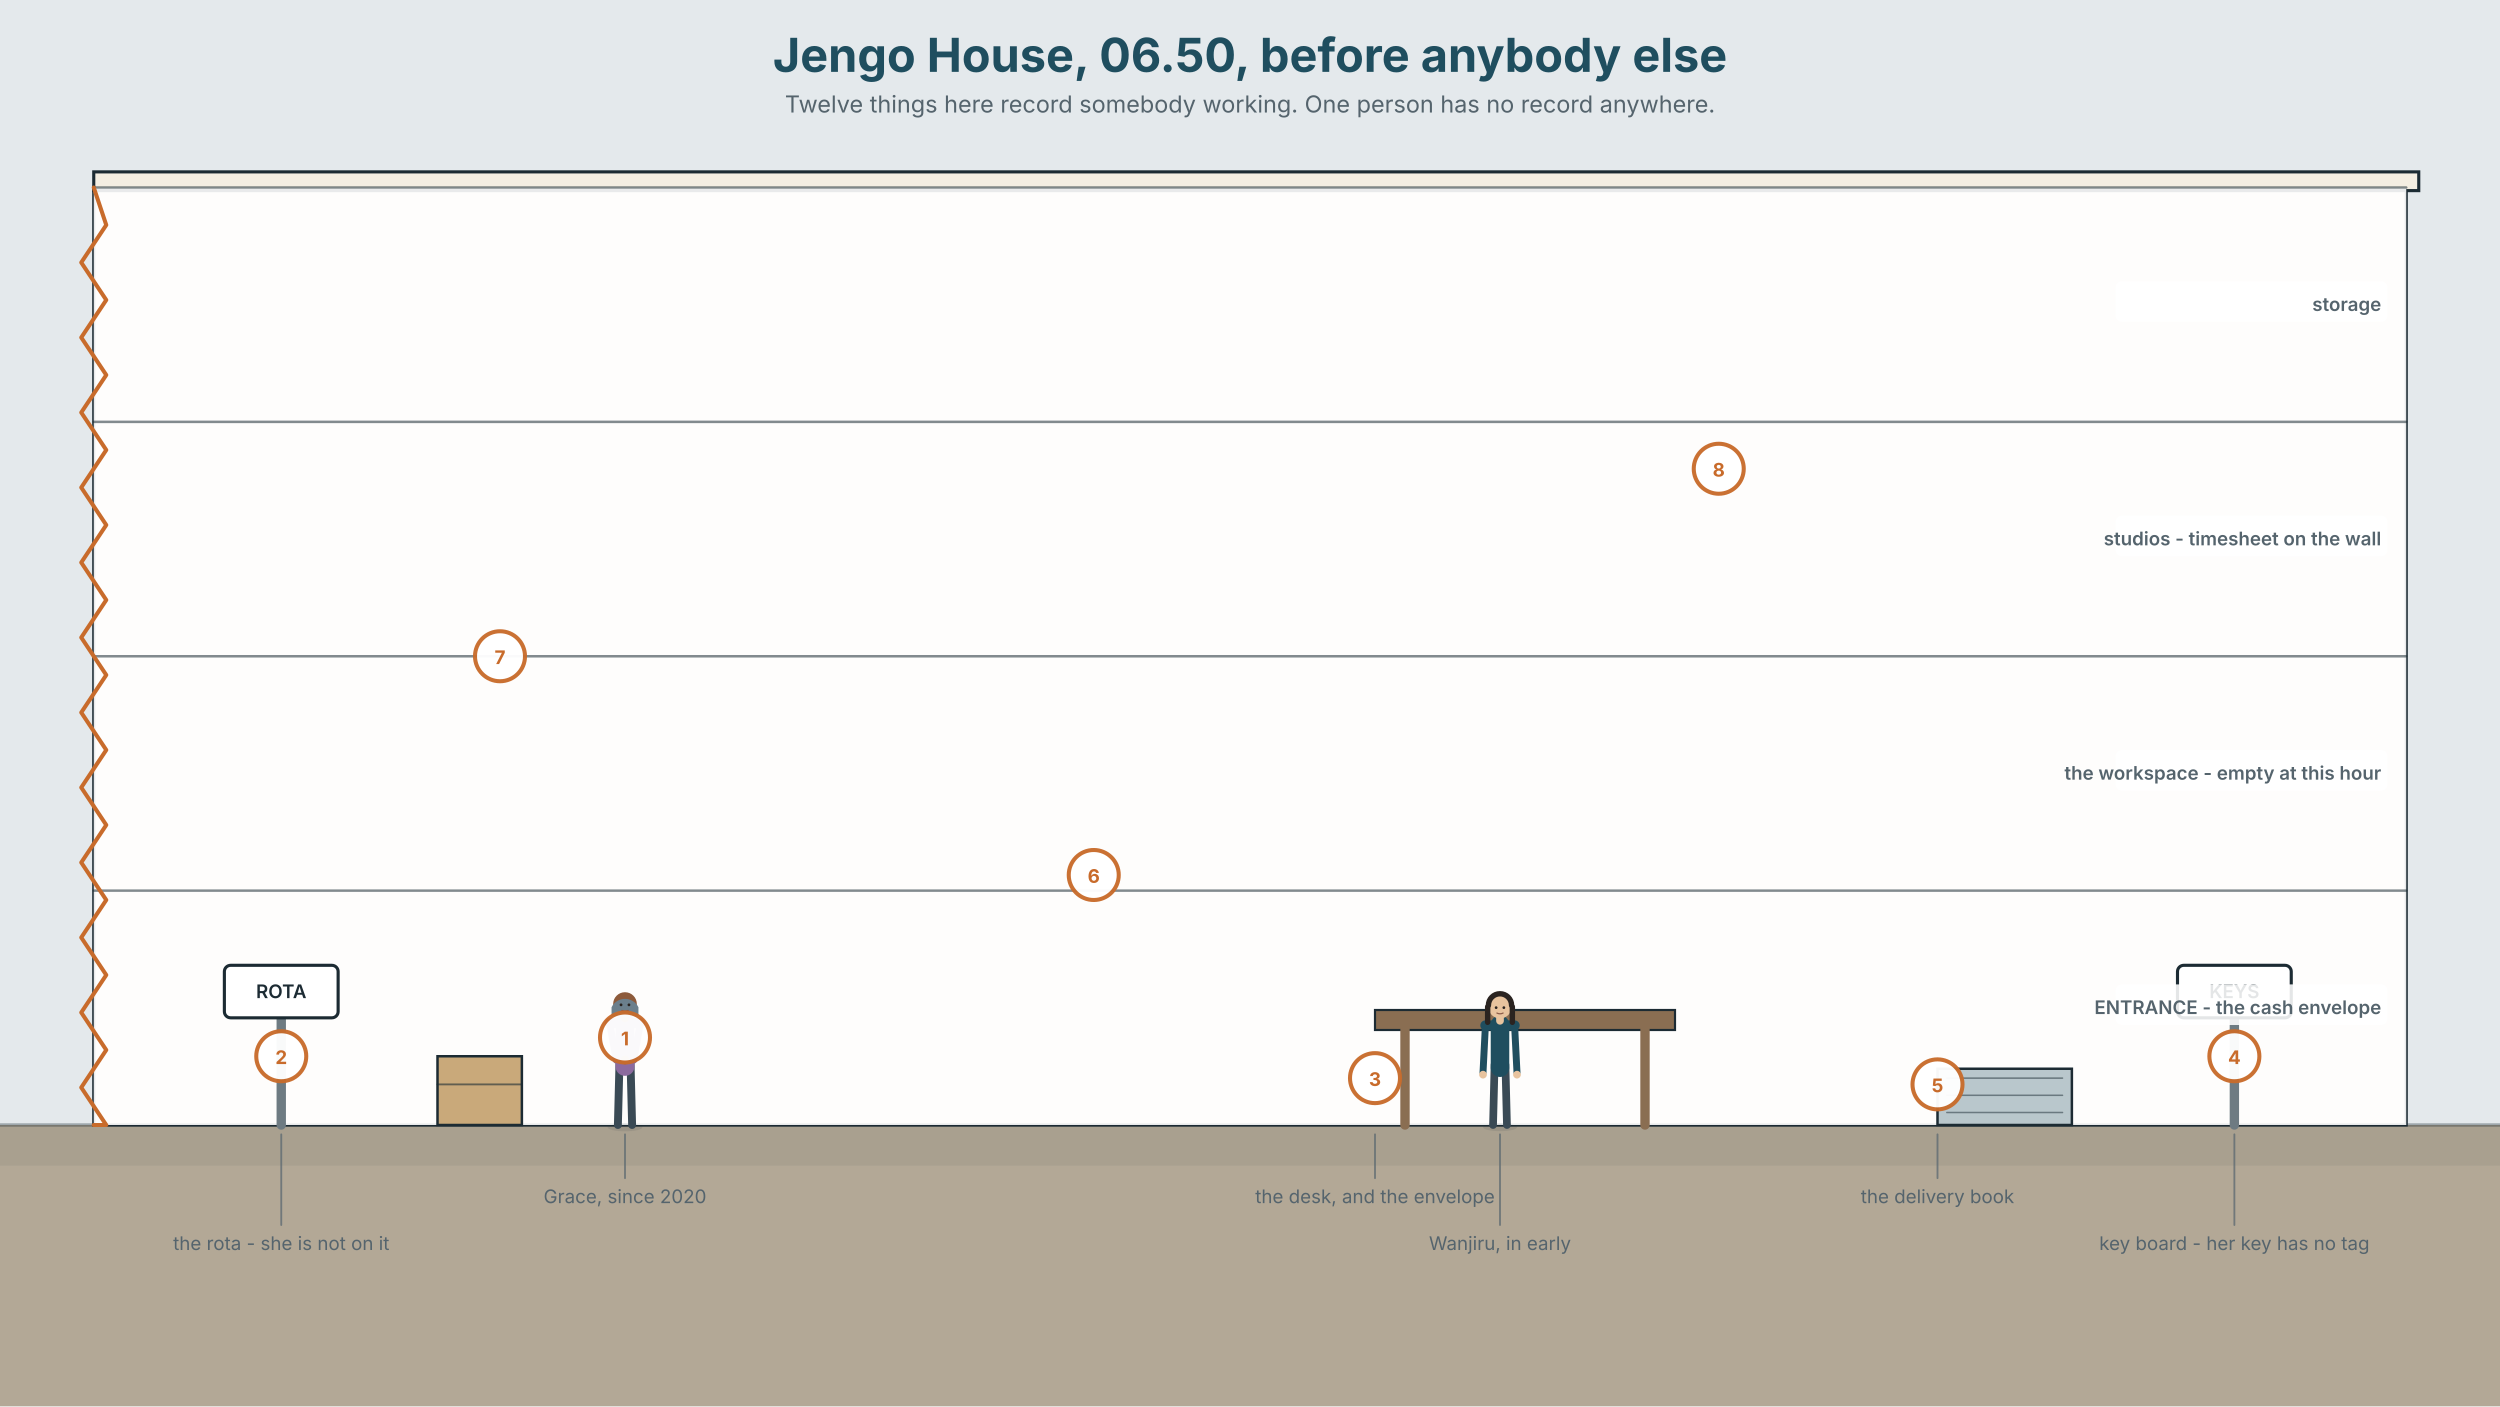
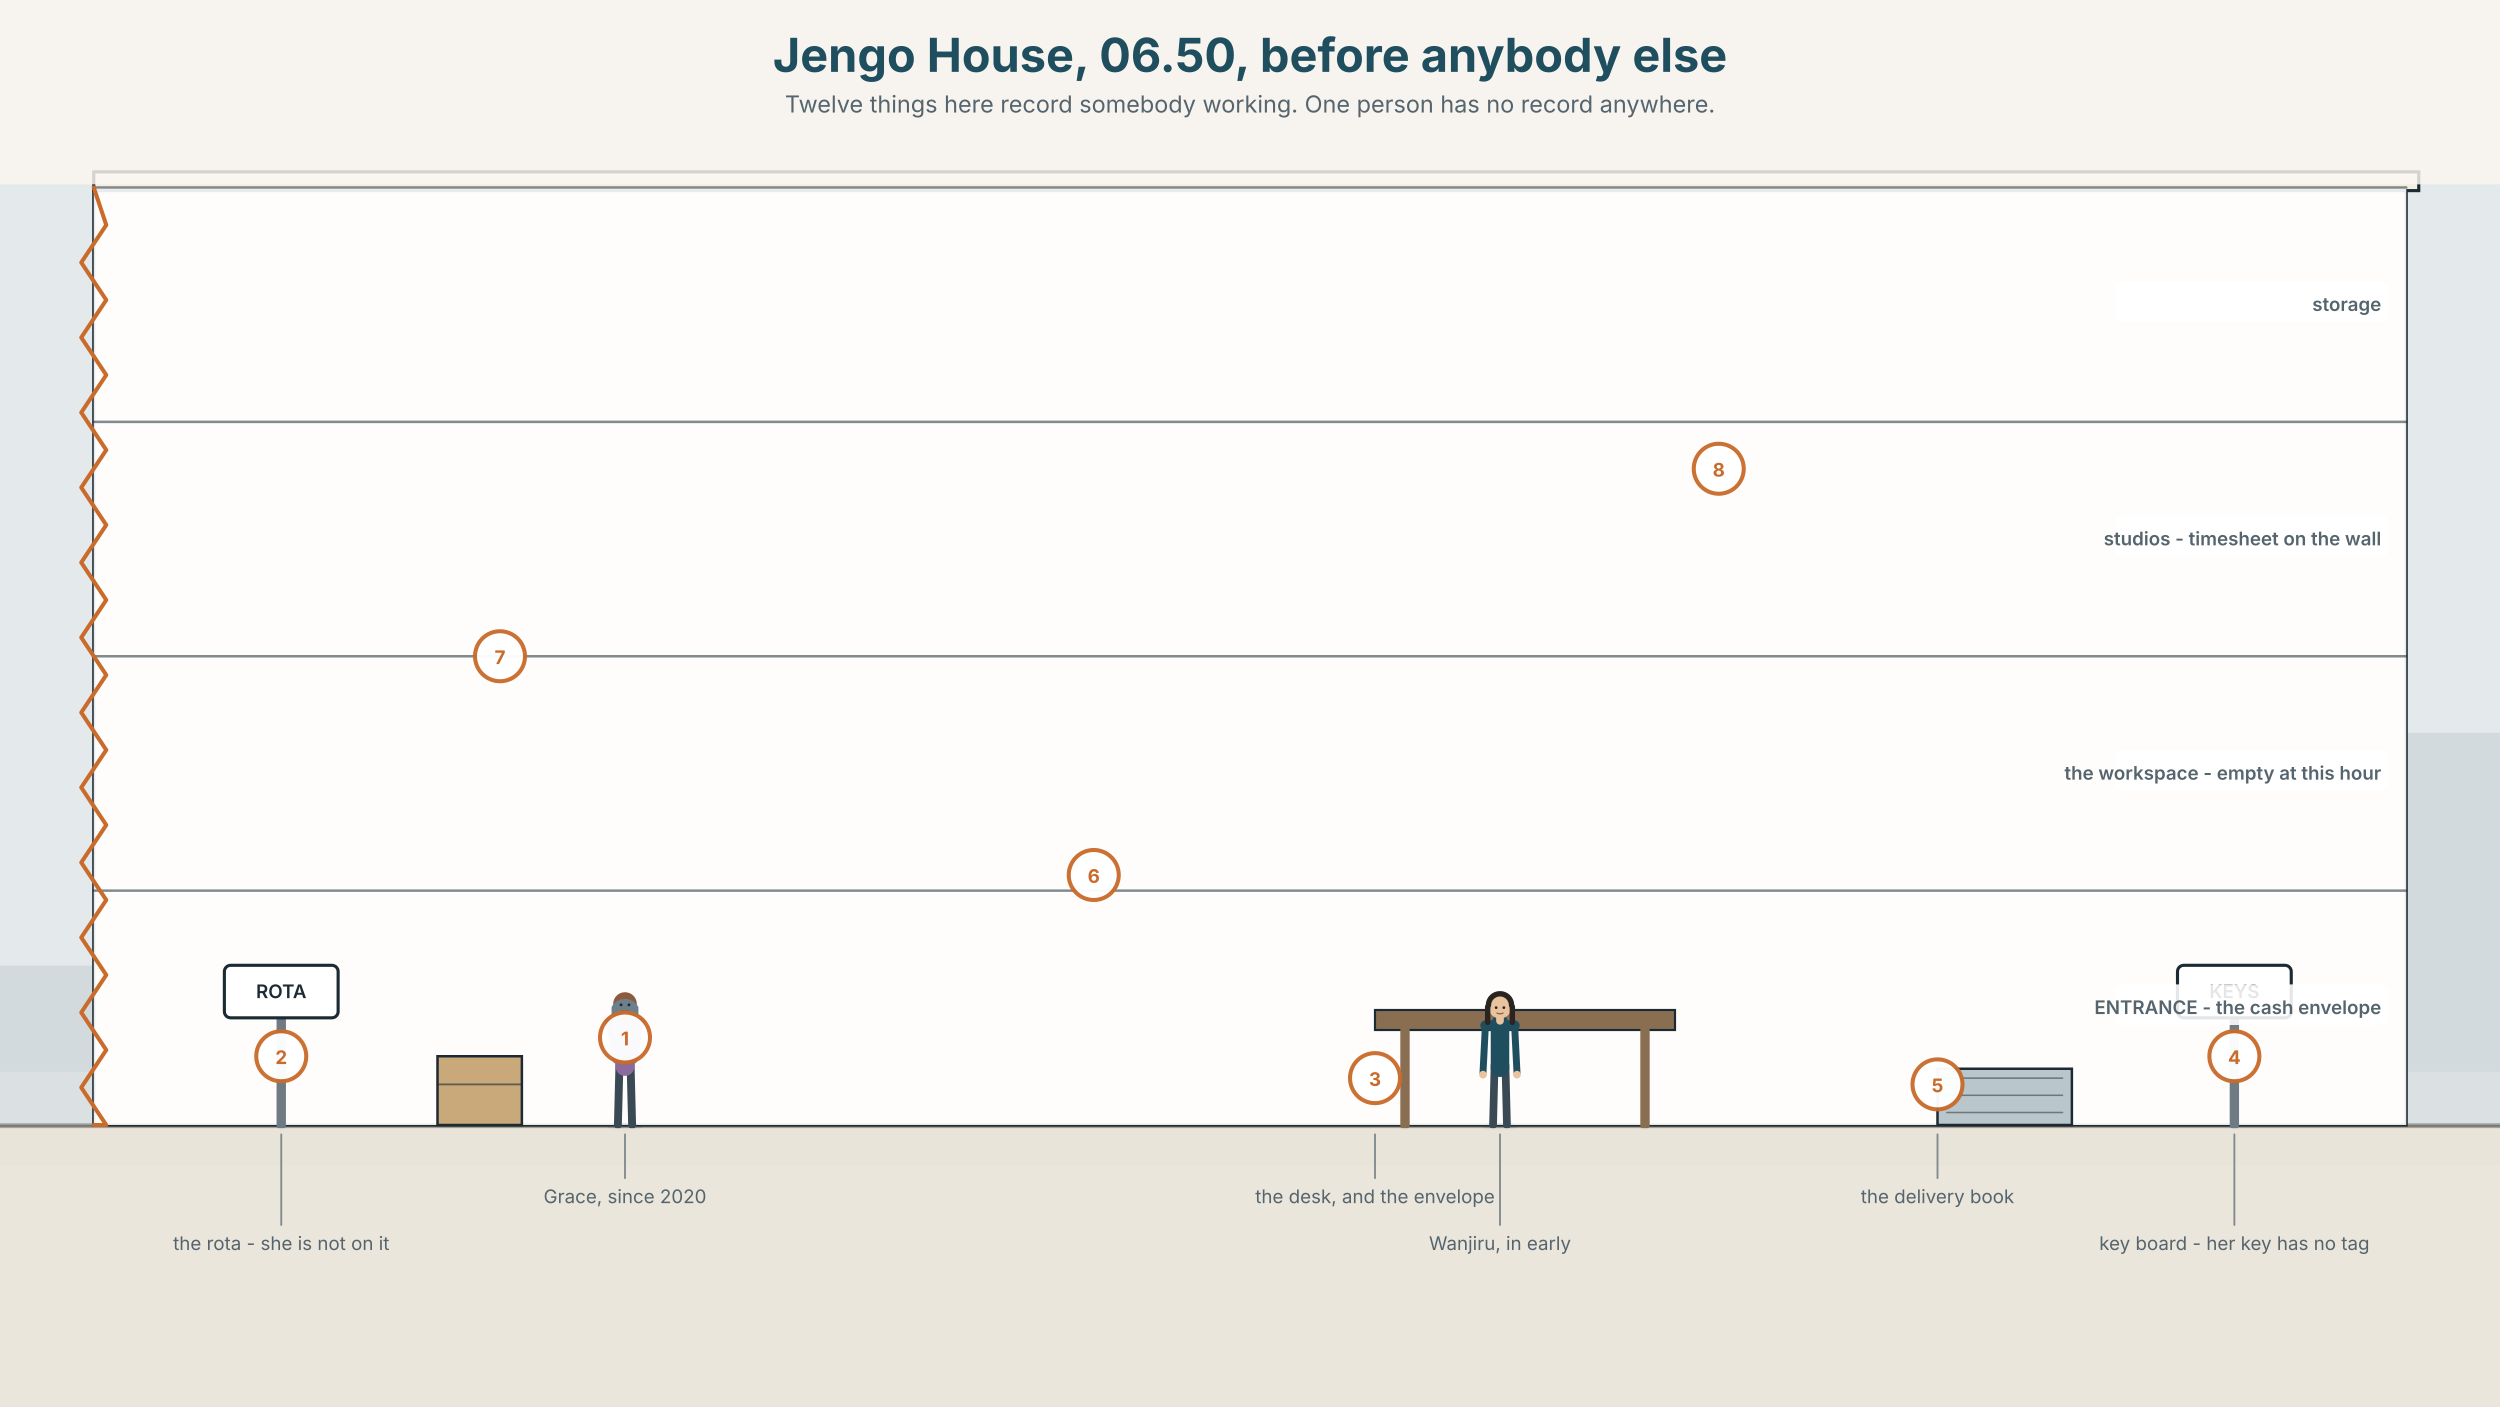
<svg xmlns="http://www.w3.org/2000/svg" width="1600" height="900" viewBox="0 0 1600 900">
  <g id="00_ground">
    <rect x="0" y="0" width="1600" height="900" rx="0" fill="#FBF7F0" />
  </g>
  <g id="10_context">
    <rect x="0" y="0" width="1600" height="720" rx="0" fill="#E4E9EC" />
+     <rect x="-40" y="618" width="203" height="102" rx="0" fill="#1C2B33" stroke="none" stroke-width="1.5" opacity="0.085" />
+     <rect x="184" y="556" width="196" height="164" rx="0" fill="#1C2B33" stroke="none" stroke-width="1.5" opacity="0.085" />
+     <rect x="408" y="494" width="189" height="226" rx="0" fill="#1C2B33" stroke="none" stroke-width="1.5" opacity="0.085" />
+     <rect x="455.25" y="478" width="56.7" height="16" rx="0" fill="#1C2B33" stroke="none" stroke-width="1.5" opacity="0.085" />
+     <rect x="632" y="432" width="182" height="288" rx="0" fill="#1C2B33" stroke="none" stroke-width="1.5" opacity="0.085" />
+     <rect x="856" y="655" width="175" height="65" rx="0" fill="#1C2B33" stroke="none" stroke-width="1.5" opacity="0.085" />
+     <rect x="1080" y="593" width="168" height="127" rx="0" fill="#1C2B33" stroke="none" stroke-width="1.5" opacity="0.085" />
+     <rect x="1122.0" y="577" width="50.4" height="16" rx="0" fill="#1C2B33" stroke="none" stroke-width="1.5" opacity="0.085" />
+     <rect x="1264" y="531" width="161" height="189" rx="0" fill="#1C2B33" stroke="none" stroke-width="1.5" opacity="0.085" />
+     <rect x="1448" y="469" width="154" height="251" rx="0" fill="#1C2B33" stroke="none" stroke-width="1.5" opacity="0.085" />
+     <rect x="1632" y="407" width="147" height="313" rx="0" fill="#1C2B33" stroke="none" stroke-width="1.5" opacity="0.085" />
+     <rect x="1668.75" y="391" width="44.1" height="16" rx="0" fill="#1C2B33" stroke="none" stroke-width="1.5" opacity="0.085" />
+     <rect x="0" y="686" width="1600" height="34" rx="0" fill="#E4E9EC" opacity="0.45" />
    <rect x="0" y="720" width="1600" height="180" rx="0" fill="#B3A896" />
    <rect x="0" y="720" width="1600" height="26" rx="0" fill="#1C2B33" opacity="0.07" />
    <line x1="0" y1="720" x2="1600" y2="720" stroke="#1C2B33" stroke-width="2.2" stroke-linecap="round" opacity="0.35" />
    <rect x="60" y="120" width="1480" height="600" rx="0" fill="#F4EEE2" stroke="#1C2B33" stroke-width="2" />
    <rect x="60" y="110" width="1488" height="12" rx="0" fill="#F4EEE2" stroke="#1C2B33" stroke-width="2" />
    <rect x="60" y="120" width="1480" height="600" rx="0" fill="#FFFFFF" opacity="0.9" />
    <line x1="60" y1="120" x2="1540" y2="120" stroke="#1C2B33" stroke-width="1.6" stroke-linecap="round" opacity="0.55" />
    <line x1="60" y1="270" x2="1540" y2="270" stroke="#1C2B33" stroke-width="1.6" stroke-linecap="round" opacity="0.55" />
    <line x1="60" y1="420" x2="1540" y2="420" stroke="#1C2B33" stroke-width="1.6" stroke-linecap="round" opacity="0.55" />
    <line x1="60" y1="570" x2="1540" y2="570" stroke="#1C2B33" stroke-width="1.6" stroke-linecap="round" opacity="0.55" />
    <path d="M 60 120 L 68 144 L 52 168 L 68 192 L 52 216 L 68 240 L 52 264 L 68 288 L 52 312 L 68 336 L 52 360 L 68 384 L 52 408 L 68 432 L 52 456 L 68 480 L 52 504 L 68 528 L 52 552 L 68 576 L 52 600 L 68 624 L 52 648 L 68 672 L 52 696 L 68 720 L 60 720" fill="none" stroke="#C86B2B" stroke-width="2.6" stroke-linecap="round" stroke-linejoin="round" />
  </g>
  <g id="20_subject">
    <rect x="880" y="646.4" width="192.0" height="12.8" rx="0" fill="#8A6E52" stroke="#1C2B33" stroke-width="1.4" />
    <line x1="899.2" y1="659.2" x2="899.2" y2="720" stroke="#8A6E52" stroke-width="6" stroke-linecap="round" />
    <line x1="1052.8" y1="659.2" x2="1052.8" y2="720" stroke="#8A6E52" stroke-width="6" stroke-linecap="round" />
    <line x1="1430" y1="720" x2="1430" y2="650.0" stroke="#6E7B82" stroke-width="6" stroke-linecap="round" />
    <rect x="1393.6" y="617.8" width="72.8" height="33.6" rx="4" fill="#FFFFFF" stroke="#1C2B33" stroke-width="2" />
    <text x="1430" y="638.8" font-family="Inter, DejaVu Sans, sans-serif" font-size="12" fill="#1C2B33" text-anchor="middle" font-weight="600" font-style="normal">KEYS</text>
    <rect x="280" y="676.0" width="54.0" height="44.0" rx="0" fill="#C9A97A" stroke="#1C2B33" stroke-width="1.6" />
    <line x1="280" y1="694.0" x2="334.0" y2="694.0" stroke="#1C2B33" stroke-width="1.2" stroke-linecap="round" opacity="0.6" />
    <rect x="1240" y="684.0" width="86.0" height="36.0" rx="0" fill="#B9C7CC" stroke="#1C2B33" stroke-width="1.6" />
    <line x1="1246.0" y1="690.0" x2="1320.0" y2="690.0" stroke="#1C2B33" stroke-width="1" stroke-linecap="round" opacity="0.5" />
    <line x1="1246.0" y1="701.0" x2="1320.0" y2="701.0" stroke="#1C2B33" stroke-width="1" stroke-linecap="round" opacity="0.5" />
    <line x1="1246.0" y1="712.0" x2="1320.0" y2="712.0" stroke="#1C2B33" stroke-width="1" stroke-linecap="round" opacity="0.5" />
    <line x1="180" y1="720" x2="180" y2="650.0" stroke="#6E7B82" stroke-width="6" stroke-linecap="round" />
    <rect x="143.6" y="617.8" width="72.8" height="33.6" rx="4" fill="#FFFFFF" stroke="#1C2B33" stroke-width="2" />
    <text x="180" y="638.8" font-family="Inter, DejaVu Sans, sans-serif" font-size="12" fill="#1C2B33" text-anchor="middle" font-weight="600" font-style="normal">ROTA</text>
    <ellipse cx="400" cy="721.518" rx="11.129" ry="2.529" fill="#1C2B33" opacity="0.10" />
    <path d="M 395.447 720 L 396.459 680.44" fill="none" stroke="#3A4A55" stroke-width="5.059" stroke-linecap="round" stroke-linejoin="round" />
    <path d="M 404.553 720 L 403.541 680.44" fill="none" stroke="#3A4A55" stroke-width="5.059" stroke-linecap="round" stroke-linejoin="round" />
    <path d="M 400.0 654.235 L 400 682.464" fill="none" stroke="#8C6A9E" stroke-width="12.141" stroke-linecap="round" stroke-linejoin="round" />
    <path d="M 390.388 654.741 L 409.612 654.741" fill="none" stroke="#8C6A9E" stroke-width="6.576" stroke-linecap="round" stroke-linejoin="round" />
    <path d="M 390.388 655.753 L 394.435 678.416" fill="none" stroke="#8C6A9E" stroke-width="4.553" stroke-linecap="round" stroke-linejoin="round" />
    <path d="M 409.612 655.753 L 405.565 678.416" fill="none" stroke="#8C6A9E" stroke-width="4.553" stroke-linecap="round" stroke-linejoin="round" />
    <circle cx="400" cy="678.416" r="2.782" fill="#8D5A3B" />
    <path d="M 400.0 651.706 L 400.0 649.176" fill="none" stroke="#8D5A3B" stroke-width="5.059" stroke-linecap="round" stroke-linejoin="round" />
    <circle cx="400.0" cy="642.6" r="7.588" fill="#8D5A3B" />
    <path d="M 391.4 644.624 A 9.588 9.588 0 0 1 408.6 644.624 L 408.6 650.694 L 391.4 650.694 Z" fill="#6B7F8C" stroke="none" stroke-width="1.5" stroke-linecap="round" stroke-linejoin="round" />
    <circle cx="397.471" cy="643.106" r="0.911" fill="#2A2320" />
    <circle cx="402.529" cy="643.106" r="0.911" fill="#2A2320" />
    <path d="M 397.976 646.647 Q 400.0 647.659 402.024 646.647" fill="none" stroke="#8A5A48" stroke-width="0.809" stroke-linecap="round" stroke-linejoin="round" />
    <ellipse cx="960" cy="721.482" rx="10.871" ry="2.471" fill="#1C2B33" opacity="0.10" />
    <path d="M 955.553 720 L 956.541 681.36" fill="none" stroke="#3A4A55" stroke-width="4.941" stroke-linecap="round" stroke-linejoin="round" />
    <path d="M 964.447 720 L 963.459 681.36" fill="none" stroke="#3A4A55" stroke-width="4.941" stroke-linecap="round" stroke-linejoin="round" />
    <path d="M 960.0 655.765 L 960 683.336" fill="none" stroke="#1F4E5F" stroke-width="11.859" stroke-linecap="round" stroke-linejoin="round" />
    <path d="M 950.612 656.259 L 969.388 656.259" fill="none" stroke="#1F4E5F" stroke-width="6.424" stroke-linecap="round" stroke-linejoin="round" />
    <path d="M 950.612 657.247 L 949.129 686.301" fill="none" stroke="#1F4E5F" stroke-width="4.447" stroke-linecap="round" stroke-linejoin="round" />
    <circle cx="949.129" cy="687.784" r="2.471" fill="#E8C39E" />
    <path d="M 969.388 657.247 L 970.871 686.301" fill="none" stroke="#1F4E5F" stroke-width="4.447" stroke-linecap="round" stroke-linejoin="round" />
    <circle cx="970.871" cy="687.784" r="2.471" fill="#E8C39E" />
    <path d="M 960.0 653.294 L 960.0 650.824" fill="none" stroke="#E8C39E" stroke-width="4.941" stroke-linecap="round" stroke-linejoin="round" />
    <circle cx="960.0" cy="644.4" r="7.412" fill="#E8C39E" />
    <path d="M 952.588 643.412 A 7.412 7.412 0 0 1 967.412 643.412" fill="none" stroke="#2A2320" stroke-width="3.459" stroke-linecap="round" stroke-linejoin="round" />
    <path d="M 952.094 644.4 L 952.094 654.282" fill="none" stroke="#2A2320" stroke-width="3.459" stroke-linecap="round" stroke-linejoin="round" />
    <path d="M 967.906 644.4 L 967.906 654.282" fill="none" stroke="#2A2320" stroke-width="3.459" stroke-linecap="round" stroke-linejoin="round" />
    <circle cx="957.529" cy="644.894" r="0.889" fill="#2A2320" />
    <circle cx="962.471" cy="644.894" r="0.889" fill="#2A2320" />
    <path d="M 958.024 648.353 Q 960.0 649.341 961.976 648.353" fill="none" stroke="#8A5A48" stroke-width="0.791" stroke-linecap="round" stroke-linejoin="round" />
  </g>
  <g id="30_detail">
    <circle cx="400" cy="664" r="16" fill="#FFFFFF" stroke="#C86B2B" stroke-width="2.6" opacity="0.96" />
    <text x="400" y="669" font-family="Inter, DejaVu Sans, sans-serif" font-size="12" fill="#C86B2B" text-anchor="middle" font-weight="700" font-style="normal">1</text>
    <circle cx="180" cy="676" r="16" fill="#FFFFFF" stroke="#C86B2B" stroke-width="2.6" opacity="0.96" />
    <text x="180" y="681" font-family="Inter, DejaVu Sans, sans-serif" font-size="12" fill="#C86B2B" text-anchor="middle" font-weight="700" font-style="normal">2</text>
    <circle cx="880" cy="690" r="16" fill="#FFFFFF" stroke="#C86B2B" stroke-width="2.6" opacity="0.96" />
    <text x="880" y="695" font-family="Inter, DejaVu Sans, sans-serif" font-size="12" fill="#C86B2B" text-anchor="middle" font-weight="700" font-style="normal">3</text>
    <circle cx="1430" cy="676" r="16" fill="#FFFFFF" stroke="#C86B2B" stroke-width="2.6" opacity="0.96" />
    <text x="1430" y="681" font-family="Inter, DejaVu Sans, sans-serif" font-size="12" fill="#C86B2B" text-anchor="middle" font-weight="700" font-style="normal">4</text>
    <circle cx="1240" cy="694" r="16" fill="#FFFFFF" stroke="#C86B2B" stroke-width="2.6" opacity="0.96" />
    <text x="1240" y="699" font-family="Inter, DejaVu Sans, sans-serif" font-size="12" fill="#C86B2B" text-anchor="middle" font-weight="700" font-style="normal">5</text>
    <circle cx="700" cy="560" r="16" fill="#FFFFFF" stroke="#C86B2B" stroke-width="2.6" opacity="0.96" />
    <text x="700" y="565" font-family="Inter, DejaVu Sans, sans-serif" font-size="12" fill="#C86B2B" text-anchor="middle" font-weight="700" font-style="normal">6</text>
    <circle cx="320" cy="420" r="16" fill="#FFFFFF" stroke="#C86B2B" stroke-width="2.6" opacity="0.96" />
    <text x="320" y="425" font-family="Inter, DejaVu Sans, sans-serif" font-size="12" fill="#C86B2B" text-anchor="middle" font-weight="700" font-style="normal">7</text>
    <circle cx="1100" cy="300" r="16" fill="#FFFFFF" stroke="#C86B2B" stroke-width="2.6" opacity="0.96" />
    <text x="1100" y="305" font-family="Inter, DejaVu Sans, sans-serif" font-size="12" fill="#C86B2B" text-anchor="middle" font-weight="700" font-style="normal">8</text>
  </g>
  <g id="40_callouts">
+     <rect x="0" y="0" width="1600" height="118" rx="0" fill="#FBF7F0" opacity="0.82" />
+     <rect x="0" y="722" width="1600" height="178" rx="0" fill="#FBF7F0" opacity="0.78" />
    <text x="800.0" y="46" font-family="Inter, DejaVu Sans, sans-serif" font-size="30" fill="#1F4E5F" text-anchor="middle" font-weight="700" font-style="normal">Jengo House, 06.50, before anybody else</text>
    <text x="800.0" y="72" font-family="Inter, DejaVu Sans, sans-serif" font-size="15" fill="#55646D" text-anchor="middle" font-weight="400" font-style="normal">Twelve things here record somebody working. One person has no record anywhere.</text>
    <rect x="1354" y="180.0" width="174" height="26" rx="4" fill="#FFFFFF" opacity="0.88" />
    <text x="1524" y="199.0" font-family="Inter, DejaVu Sans, sans-serif" font-size="12" fill="#55646D" text-anchor="end" font-weight="600" font-style="normal">storage</text>
    <rect x="1354" y="330.0" width="174" height="26" rx="4" fill="#FFFFFF" opacity="0.88" />
    <text x="1524" y="349.0" font-family="Inter, DejaVu Sans, sans-serif" font-size="12" fill="#55646D" text-anchor="end" font-weight="600" font-style="normal">studios - timesheet on the wall</text>
    <rect x="1354" y="480.0" width="174" height="26" rx="4" fill="#FFFFFF" opacity="0.88" />
    <text x="1524" y="499.0" font-family="Inter, DejaVu Sans, sans-serif" font-size="12" fill="#55646D" text-anchor="end" font-weight="600" font-style="normal">the workspace - empty at this hour</text>
    <rect x="1354" y="630.0" width="174" height="26" rx="4" fill="#FFFFFF" opacity="0.88" />
    <text x="1524" y="649.0" font-family="Inter, DejaVu Sans, sans-serif" font-size="12" fill="#55646D" text-anchor="end" font-weight="600" font-style="normal">ENTRANCE - the cash envelope</text>
    <line x1="400" y1="726" x2="400" y2="754" stroke="#55646D" stroke-width="1.2" stroke-linecap="round" opacity="0.7" />
    <text x="400" y="770" font-family="Inter, DejaVu Sans, sans-serif" font-size="12" fill="#55646D" text-anchor="middle" font-weight="400" font-style="normal">Grace, since 2020</text>
    <line x1="180" y1="726" x2="180" y2="784" stroke="#55646D" stroke-width="1.2" stroke-linecap="round" opacity="0.7" />
    <text x="180" y="800" font-family="Inter, DejaVu Sans, sans-serif" font-size="12" fill="#55646D" text-anchor="middle" font-weight="400" font-style="normal">the rota - she is not on it</text>
    <line x1="880" y1="726" x2="880" y2="754" stroke="#55646D" stroke-width="1.2" stroke-linecap="round" opacity="0.7" />
    <text x="880" y="770" font-family="Inter, DejaVu Sans, sans-serif" font-size="12" fill="#55646D" text-anchor="middle" font-weight="400" font-style="normal">the desk, and the envelope</text>
    <line x1="960" y1="726" x2="960" y2="784" stroke="#55646D" stroke-width="1.2" stroke-linecap="round" opacity="0.7" />
    <text x="960" y="800" font-family="Inter, DejaVu Sans, sans-serif" font-size="12" fill="#55646D" text-anchor="middle" font-weight="400" font-style="normal">Wanjiru, in early</text>
    <line x1="1240" y1="726" x2="1240" y2="754" stroke="#55646D" stroke-width="1.2" stroke-linecap="round" opacity="0.7" />
    <text x="1240" y="770" font-family="Inter, DejaVu Sans, sans-serif" font-size="12" fill="#55646D" text-anchor="middle" font-weight="400" font-style="normal">the delivery book</text>
    <line x1="1430" y1="726" x2="1430" y2="784" stroke="#55646D" stroke-width="1.2" stroke-linecap="round" opacity="0.7" />
    <text x="1430" y="800" font-family="Inter, DejaVu Sans, sans-serif" font-size="12" fill="#55646D" text-anchor="middle" font-weight="400" font-style="normal">key board - her key has no tag</text>
  </g>
</svg>
